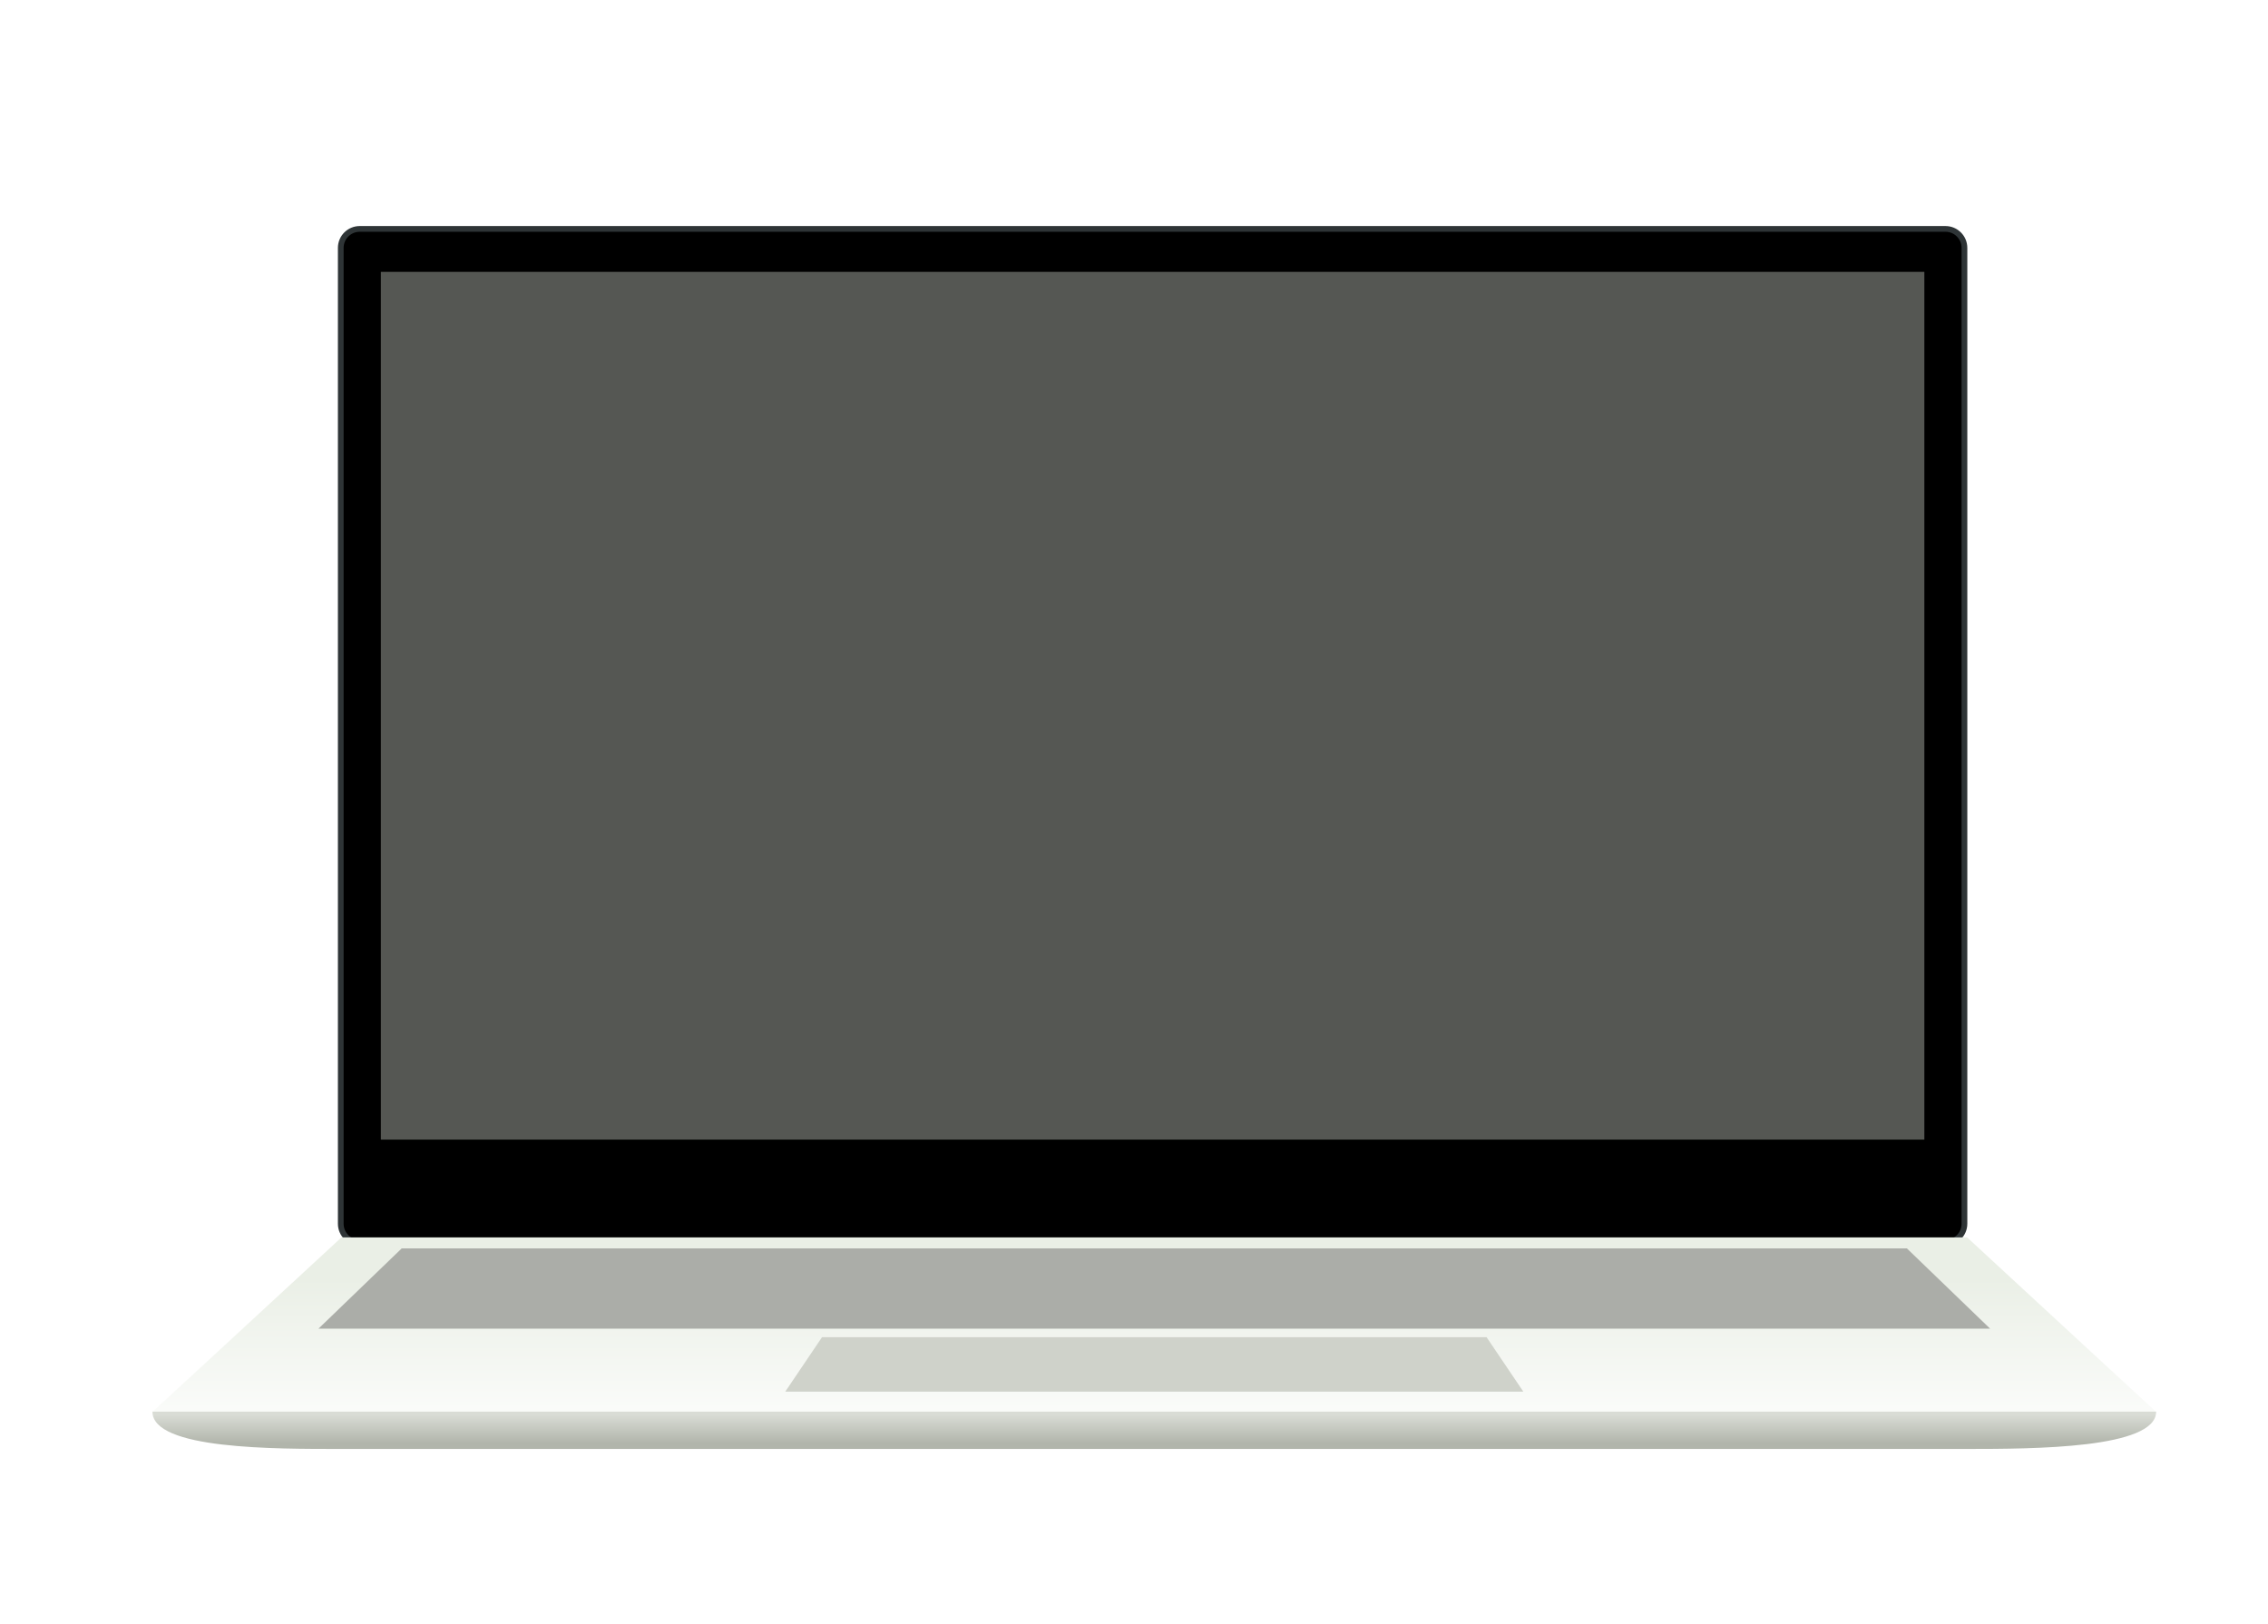
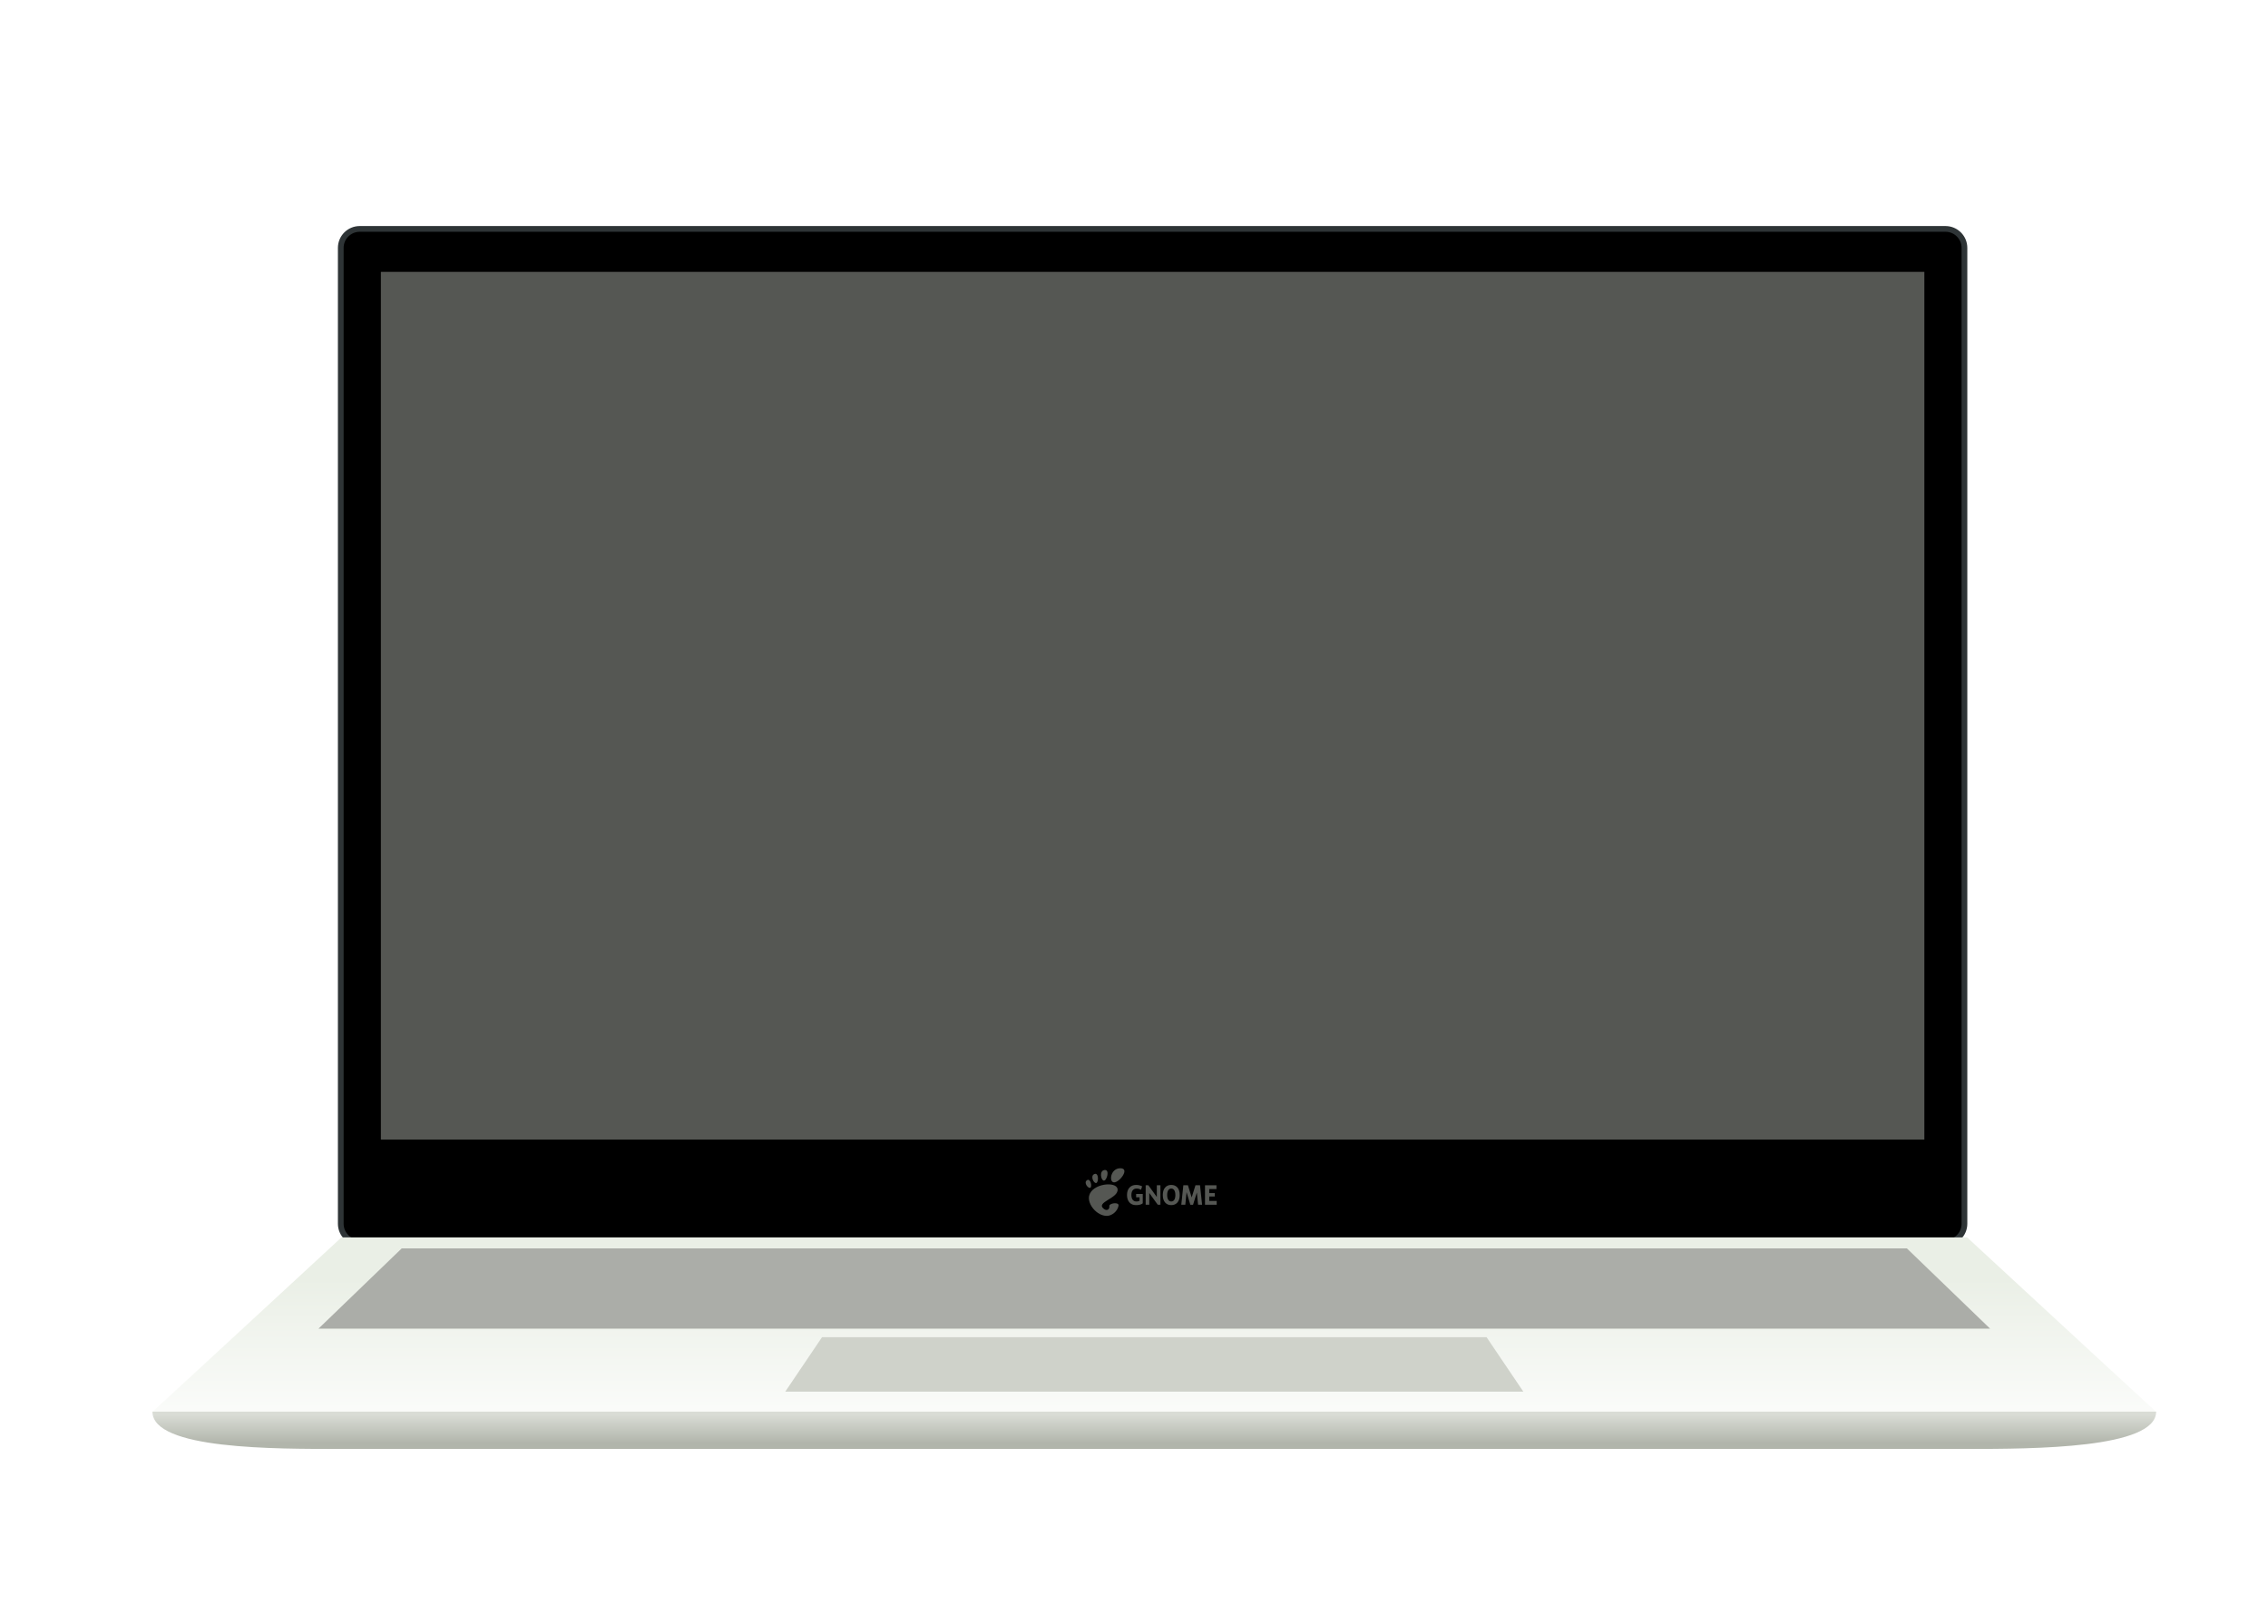
<svg xmlns="http://www.w3.org/2000/svg" xmlns:xlink="http://www.w3.org/1999/xlink" id="svg5046" version="1.1" viewBox="0 0 209.55 150" height="566.929" width="792">
  <defs id="defs5040">
    <linearGradient gradientUnits="userSpaceOnUse" y2="249.719" x2="3113.857" y1="259.969" x1="3113.857" id="linearGradient6060" xlink:href="#linearGradient6058" gradientTransform="matrix(0.2645833,0,0,0.2573263,-719.5412,213.4343)" />
    <linearGradient id="linearGradient6058">
      <stop id="stop6054" offset="0" style="stop-color:#9fa39a;stop-opacity:1" />
      <stop id="stop6056" offset="1" style="stop-color:#c3c6c0;stop-opacity:1" />
    </linearGradient>
    <linearGradient gradientUnits="userSpaceOnUse" y2="202.057" x2="3120.993" y1="262.161" x1="3120.993" id="linearGradient6035" xlink:href="#linearGradient6033" gradientTransform="matrix(0.2645833,0,0,0.2646317,-719.5412,211.6194)" />
    <linearGradient id="linearGradient6033">
      <stop id="stop6029" offset="0" style="stop-color:#ffffff;stop-opacity:1;" />
      <stop id="stop6031" offset="1" style="stop-color:#ffffff;stop-opacity:0;" />
    </linearGradient>
    <linearGradient gradientUnits="userSpaceOnUse" y2="249.719" x2="3113.857" y1="259.969" x1="3113.857" id="linearGradient6060-660" xlink:href="#linearGradient6058-383" gradientTransform="matrix(0.2645833,0,0,0.2573263,-719.5412,213.4343)" />
    <linearGradient id="linearGradient6058-383">
      <stop id="stop5821" offset="0" style="stop-color:#b1b5ab;stop-opacity:1;opacity:1" />
      <stop id="stop5823" offset="1" style="stop-color:#d9dcd5;stop-opacity:1;opacity:1" />
    </linearGradient>
    <linearGradient gradientUnits="userSpaceOnUse" y2="202.057" x2="3120.993" y1="262.161" x1="3120.993" id="linearGradient6035-777" xlink:href="#linearGradient6033-220" gradientTransform="matrix(0.2645833,0,0,0.2646317,-719.5412,211.6194)" />
    <linearGradient id="linearGradient6033-220">
      <stop id="stop5827" offset="0" style="stop-color:#ffffff;stop-opacity:1;;opacity:1" />
      <stop id="stop5829" offset="1" style="stop-color:#ffffff;stop-opacity:0;;opacity:1" />
    </linearGradient>
  </defs>
  <g transform="translate(0,-147)" id="layer1">
    <rect ry="1.754" rx="1.754" y="168.148" x="31.485" height="93.662" width="150.019" id="rect5094" style="color:#000000;clip-rule:nonzero;display:inline;overflow:visible;visibility:visible;opacity:1;isolation:auto;mix-blend-mode:normal;color-interpolation:sRGB;color-interpolation-filters:linearRGB;solid-color:#000000;solid-opacity:1;fill:#000000;fill-opacity:1;fill-rule:nonzero;stroke:#2e3436;stroke-width:0.529;stroke-linecap:round;stroke-linejoin:round;stroke-miterlimit:4;stroke-dasharray:none;stroke-dashoffset:0;stroke-opacity:1;color-rendering:auto;image-rendering:auto;shape-rendering:auto;text-rendering:auto;enable-background:accumulate" />
    <path id="rect5094-9" d="M 31.549,261.32 H 181.752 l 17.462,16.136 H 14.086 Z" style="color:#000000;clip-rule:nonzero;display:inline;overflow:visible;visibility:visible;opacity:1;isolation:auto;mix-blend-mode:normal;color-interpolation:sRGB;color-interpolation-filters:linearRGB;solid-color:#000000;solid-opacity:1;fill:#eaefe6;fill-opacity:1;fill-rule:nonzero;stroke:none;stroke-width:0.529;stroke-linecap:round;stroke-linejoin:round;stroke-miterlimit:4;stroke-dasharray:none;stroke-dashoffset:0;stroke-opacity:1;color-rendering:auto;image-rendering:auto;shape-rendering:auto;text-rendering:auto;enable-background:accumulate" />
    <path id="rect5094-9-7" d="M 31.549,261.283 H 181.752 l 17.462,16.139 H 14.086 Z" style="color:#000000;clip-rule:nonzero;display:inline;overflow:visible;visibility:visible;opacity:1;isolation:auto;mix-blend-mode:normal;color-interpolation:sRGB;color-interpolation-filters:linearRGB;solid-color:#000000;solid-opacity:1;fill:url(#linearGradient6035-777);fill-opacity:1;fill-rule:nonzero;stroke:none;stroke-width:0.529;stroke-linecap:round;stroke-linejoin:round;stroke-miterlimit:4;stroke-dasharray:none;stroke-dashoffset:0;stroke-opacity:1;color-rendering:auto;image-rendering:auto;shape-rendering:auto;text-rendering:auto;enable-background:accumulate" />
    <path id="rect5094-9-2" d="M 37.117,262.336 H 176.184 l 7.689,7.414 H 29.427 Z" style="color:#000000;clip-rule:nonzero;display:inline;overflow:visible;visibility:visible;opacity:1;isolation:auto;mix-blend-mode:normal;color-interpolation:sRGB;color-interpolation-filters:linearRGB;solid-color:#000000;solid-opacity:1;fill:#abada8;fill-opacity:1;fill-rule:nonzero;stroke:none;stroke-width:0.529;stroke-linecap:round;stroke-linejoin:round;stroke-miterlimit:4;stroke-dasharray:none;stroke-dashoffset:0;stroke-opacity:1;color-rendering:auto;image-rendering:auto;shape-rendering:auto;text-rendering:auto;enable-background:accumulate" />
    <path id="rect5094-9-2-7" d="M 75.949,270.542 H 137.351 l 3.395,5.026 H 72.555 Z" style="color:#000000;clip-rule:nonzero;display:inline;overflow:visible;visibility:visible;opacity:1;isolation:auto;mix-blend-mode:normal;color-interpolation:sRGB;color-interpolation-filters:linearRGB;solid-color:#000000;solid-opacity:1;fill:#cfd2ca;fill-opacity:1;fill-rule:nonzero;stroke:none;stroke-width:0.529;stroke-linecap:round;stroke-linejoin:round;stroke-miterlimit:4;stroke-dasharray:none;stroke-dashoffset:0;stroke-opacity:1;color-rendering:auto;image-rendering:auto;shape-rendering:auto;text-rendering:auto;enable-background:accumulate" />
    <path id="rect5094-9-0" d="M 31.549,280.866 H 181.752 c 6.185,0 17.462,-0.043 17.462,-3.445 H 14.086 c 0,3.501 11.336,3.445 17.462,3.445 z" style="color:#000000;clip-rule:nonzero;display:inline;overflow:visible;visibility:visible;opacity:1;isolation:auto;mix-blend-mode:normal;color-interpolation:sRGB;color-interpolation-filters:linearRGB;solid-color:#000000;solid-opacity:1;fill:url(#linearGradient6060-660);fill-opacity:1;fill-rule:nonzero;stroke:none;stroke-width:0.529;stroke-linecap:round;stroke-linejoin:round;stroke-miterlimit:4;stroke-dasharray:none;stroke-dashoffset:0;stroke-opacity:1;color-rendering:auto;image-rendering:auto;shape-rendering:auto;text-rendering:auto;enable-background:accumulate" />
    <rect y="172.117" x="35.19" height="80.169" width="142.61" id="rect5654" style="color:#000000;clip-rule:nonzero;display:inline;overflow:visible;visibility:visible;opacity:1;isolation:auto;mix-blend-mode:normal;color-interpolation:sRGB;color-interpolation-filters:linearRGB;solid-color:#000000;solid-opacity:1;fill:#555753;fill-opacity:1;fill-rule:nonzero;stroke:none;stroke-width:0.529;stroke-linecap:round;stroke-linejoin:round;stroke-miterlimit:4;stroke-dasharray:none;stroke-dashoffset:0;stroke-opacity:1;color-rendering:auto;image-rendering:auto;shape-rendering:auto;text-rendering:auto;enable-background:accumulate" />
  </g>
+   <g style="fill:#555753;fill-opacity:1;stroke-width:3.224" transform="matrix(0.08625795,0,0,0.08625795,85.20974,77.0838)" id="g19089-6">
+     <g transform="matrix(0.4314921,0,0,0.4314921,175.0437,357.6187)" style="fill:#555753;fill-opacity:1;fill-rule:nonzero;stroke:none;stroke-width:3.224" id="g15043-4">
+       <g style="fill:#555753;fill-opacity:1;stroke-width:3.224" id="g15045-8">
+         <path d="M 86.068,0 C 61.466,0 56.851,35.041 70.691,35.041 84.529,35.041 110.671,0 86.068,0 Z" style="fill:#555753;fill-opacity:1;stroke-width:3.224" id="path15047-4" />
+         <path d="M 45.217,30.699 C 52.586,31.149 60.671,2.577 46.821,4.374 32.976,6.171 37.845,30.249 45.217,30.699 Z" style="fill:#555753;fill-opacity:1;stroke-width:3.224" id="path15049-2" />
+         <path d="M 11.445,48.453 C 16.686,46.146 12.12,23.581 3.208,29.735 -5.7,35.89 6.204,50.759 11.445,48.453 Z" style="fill:#555753;fill-opacity:1;stroke-width:3.224" id="path15051-5" />
+         <path d="M 26.212,36.642 C 32.451,35.37 32.793,9.778 21.667,14.369 10.539,18.961 19.978,37.916 26.212,36.642 Z" style="fill:#555753;fill-opacity:1;stroke-width:3.224" id="path15053-4" />
+         <path d="m 58.791,93.913 c 1.107,8.454 -6.202,12.629 -13.36,7.179 C 22.644,83.743 83.16,75.088 79.171,51.386 75.86,31.712 15.495,37.769 8.621,68.553 3.968,89.374 27.774,118.26 52.614,118.26 c 12.22,0 26.315,-11.034 28.952,-25.012 C 83.58,82.589 57.867,86.86 58.791,93.913 Z" style="fill:#555753;fill-opacity:1;stroke-width:3.224" id="path15055-8" />
+       </g>
+     </g>
+     <path d="m 266.408,375.488 c -2.674,0.072 -4.785,1.033 -6.338,2.875 -1.607,1.918 -2.415,4.567 -2.415,7.947 0,3.369 0.809,6.011 2.415,7.929 1.615,1.918 3.834,2.875 6.664,2.875 2.836,0 5.061,-0.957 6.669,-2.875 1.607,-1.918 2.41,-4.56 2.41,-7.929 0,-3.38 -0.803,-6.028 -2.41,-7.947 -1.608,-1.918 -3.833,-2.875 -6.669,-2.875 -0.11,0 -0.218,-0.004 -0.326,0 z m 0.198,3.893 c 0.043,-0.002 0.085,0 0.127,0 1.394,0 2.475,0.603 3.24,1.814 0.764,1.21 1.15,2.918 1.15,5.115 0,2.187 -0.386,3.882 -1.15,5.092 -0.764,1.21 -1.846,1.819 -3.24,1.819 -1.387,0 -2.46,-0.609 -3.224,-1.819 -0.764,-1.21 -1.15,-2.905 -1.15,-5.092 0,-2.198 0.386,-3.905 1.15,-5.115 0.741,-1.171 1.771,-1.777 3.097,-1.814 z" style="font-style:normal;font-variant:normal;font-weight:bold;font-stretch:normal;font-size:148.7px;line-height:125%;font-family:'Bitstream Vera Sans';text-align:start;text-anchor:start;fill:#555753;fill-opacity:1;stroke:none;stroke-width:3.224" id="path15059-5-9" />
+     <path d="m 236.209,395.159 c -2.355,1.978 -5.859,1.955 -7.318,1.955 -2.939,0 -5.268,-0.968 -6.986,-2.904 -1.718,-1.946 -2.576,-4.581 -2.576,-7.904 0,-3.36 0.874,-6.004 2.624,-7.931 1.75,-1.927 4.146,-2.889 7.187,-2.889 1.173,0 2.297,0.131 3.369,0.391 1.079,0.26 2.097,0.648 3.049,1.159 l -1.224,3.62 c -0.536,-0.294 -1.148,-0.582 -1.718,-0.786 -0.97,-0.326 -1.943,-0.488 -2.92,-0.488 -1.814,0 -3.212,0.6 -4.197,1.8 -0.977,1.193 -1.465,2.9 -1.465,5.124 0,2.206 0.472,3.91 1.417,5.11 0.947,1.201 2.368,1.801 4.031,1.801 1.692,0 2.739,-0.425 3.296,-0.874 v -3.608 h -3.663 v -3.601 h 7.094" style="font-style:normal;font-variant:normal;font-weight:bold;font-stretch:normal;font-size:148.7px;line-height:125%;font-family:'Bitstream Vera Sans';text-align:start;text-anchor:start;fill:#555753;fill-opacity:1;stroke:none;stroke-width:3.224" id="path15061-6-3" />
+     <path d="m 239.32,375.863 h 2.872 l 9.074,12.528 v -12.528 h 3.872 v 20.846 h -2.872 l -9.072,-12.528 v 12.528 h -3.873 v -20.846" style="font-style:normal;font-variant:normal;font-weight:bold;font-stretch:normal;font-size:148.7px;line-height:125%;font-family:'Bitstream Vera Sans';text-align:start;text-anchor:start;fill:#555753;fill-opacity:1;stroke:none;stroke-width:3.224" id="path15063-5-5" />
+     <path d="m 278.801,375.863 h 5.791 l 4.02,13.014 4.043,-13.014 h 4.896 l 2.212,20.846 h -4.303 l -1.327,-13.035 -4.066,13.097 h -2.886 l -4.066,-13.54 -1.327,13.478 h -4.314 l 2.212,-20.846" style="font-style:normal;font-variant:normal;font-weight:bold;font-stretch:normal;font-size:148.7px;line-height:125%;font-family:'Bitstream Vera Sans';text-align:start;text-anchor:start;fill:#555753;fill-opacity:1;stroke:none;stroke-width:3.224" id="path15065-9-8" />
+     <path d="m 302.869,375.863 h 12.282 v 4.063 h -7.731 v 4.324 h 5.944 v 3.62 h -5.944 v 4.776 h 7.991 v 4.063 h -12.542 v -20.846" style="font-style:normal;font-variant:normal;font-weight:bold;font-stretch:normal;font-size:148.7px;line-height:125%;font-family:'Bitstream Vera Sans';text-align:start;text-anchor:start;fill:#555753;fill-opacity:1;stroke:none;stroke-width:3.224" id="path15067-9-7" />
+   </g>
</svg>
